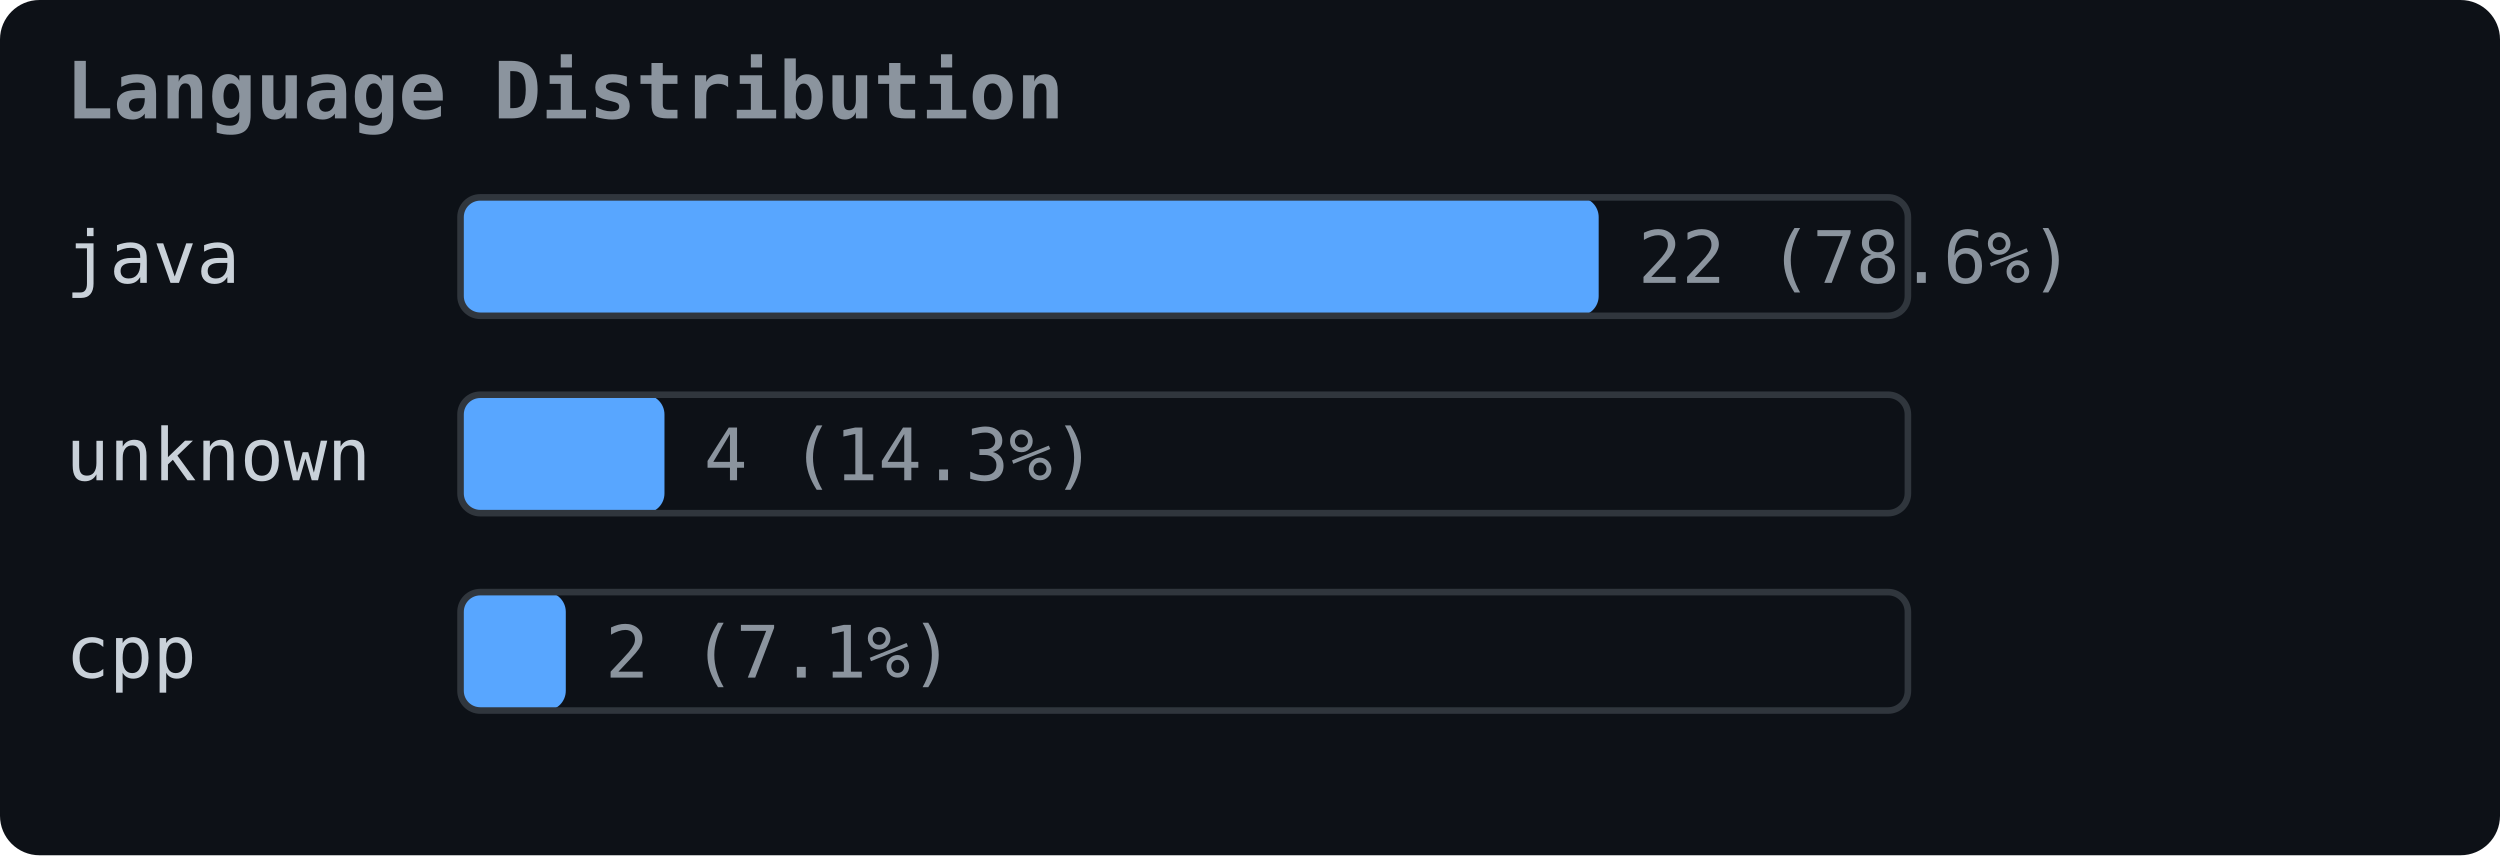
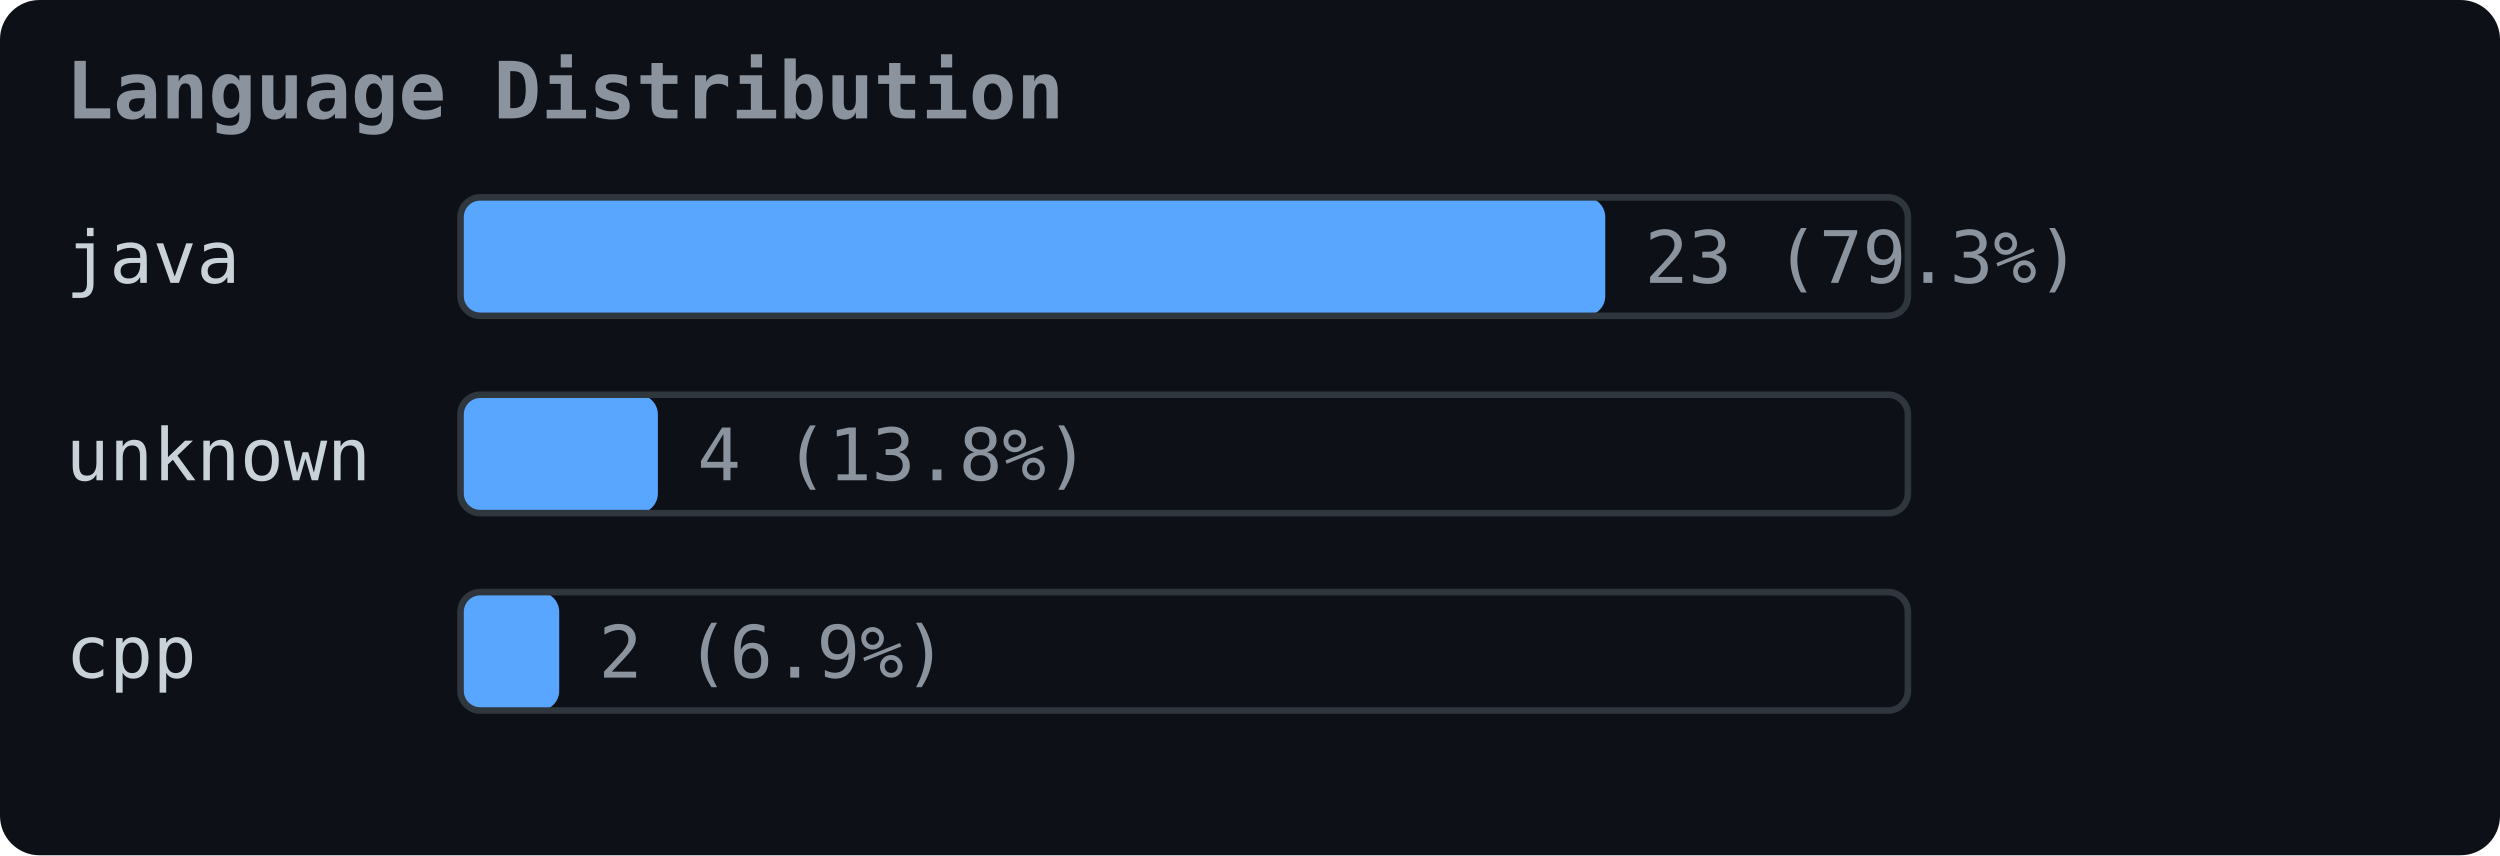
<svg xmlns="http://www.w3.org/2000/svg" width="380" height="130" viewBox="0 0 {width} {height}">
  <rect width="380" height="130" fill="#0d1117" rx="6" />
  <text x="10" y="18" font-size="12" fill="#8b949e" font-family="monospace" font-weight="bold">Language Distribution</text>
  <text x="10" y="43" font-size="11" fill="#c9d1d9" font-family="monospace">java   </text>
-   <rect x="70" y="30" width="173" height="18" rx="3" fill="#58a6ff" />
+   <rect x="70" y="30" width="174" height="18" rx="3" fill="#58a6ff" />
  <rect x="70" y="30" width="220" height="18" rx="3" fill="none" stroke="#30363d" />
-   <text x="249" y="43" font-size="11" fill="#8b949e" font-family="monospace">22 (78.6%)</text>
+   <text x="250" y="43" font-size="11" fill="#8b949e" font-family="monospace">23 (79.3%)</text>
  <text x="10" y="73" font-size="11" fill="#c9d1d9" font-family="monospace">unknown</text>
-   <rect x="70" y="60" width="31" height="18" rx="3" fill="#58a6ff" />
+   <rect x="70" y="60" width="30" height="18" rx="3" fill="#58a6ff" />
  <rect x="70" y="60" width="220" height="18" rx="3" fill="none" stroke="#30363d" />
-   <text x="107" y="73" font-size="11" fill="#8b949e" font-family="monospace">4 (14.3%)</text>
+   <text x="106" y="73" font-size="11" fill="#8b949e" font-family="monospace">4 (13.8%)</text>
  <text x="10" y="103" font-size="11" fill="#c9d1d9" font-family="monospace">cpp    </text>
-   <rect x="70" y="90" width="16" height="18" rx="3" fill="#58a6ff" />
+   <rect x="70" y="90" width="15" height="18" rx="3" fill="#58a6ff" />
  <rect x="70" y="90" width="220" height="18" rx="3" fill="none" stroke="#30363d" />
-   <text x="92" y="103" font-size="11" fill="#8b949e" font-family="monospace">2 (7.1%)</text>
+   <text x="91" y="103" font-size="11" fill="#8b949e" font-family="monospace">2 (6.9%)</text>
</svg>
